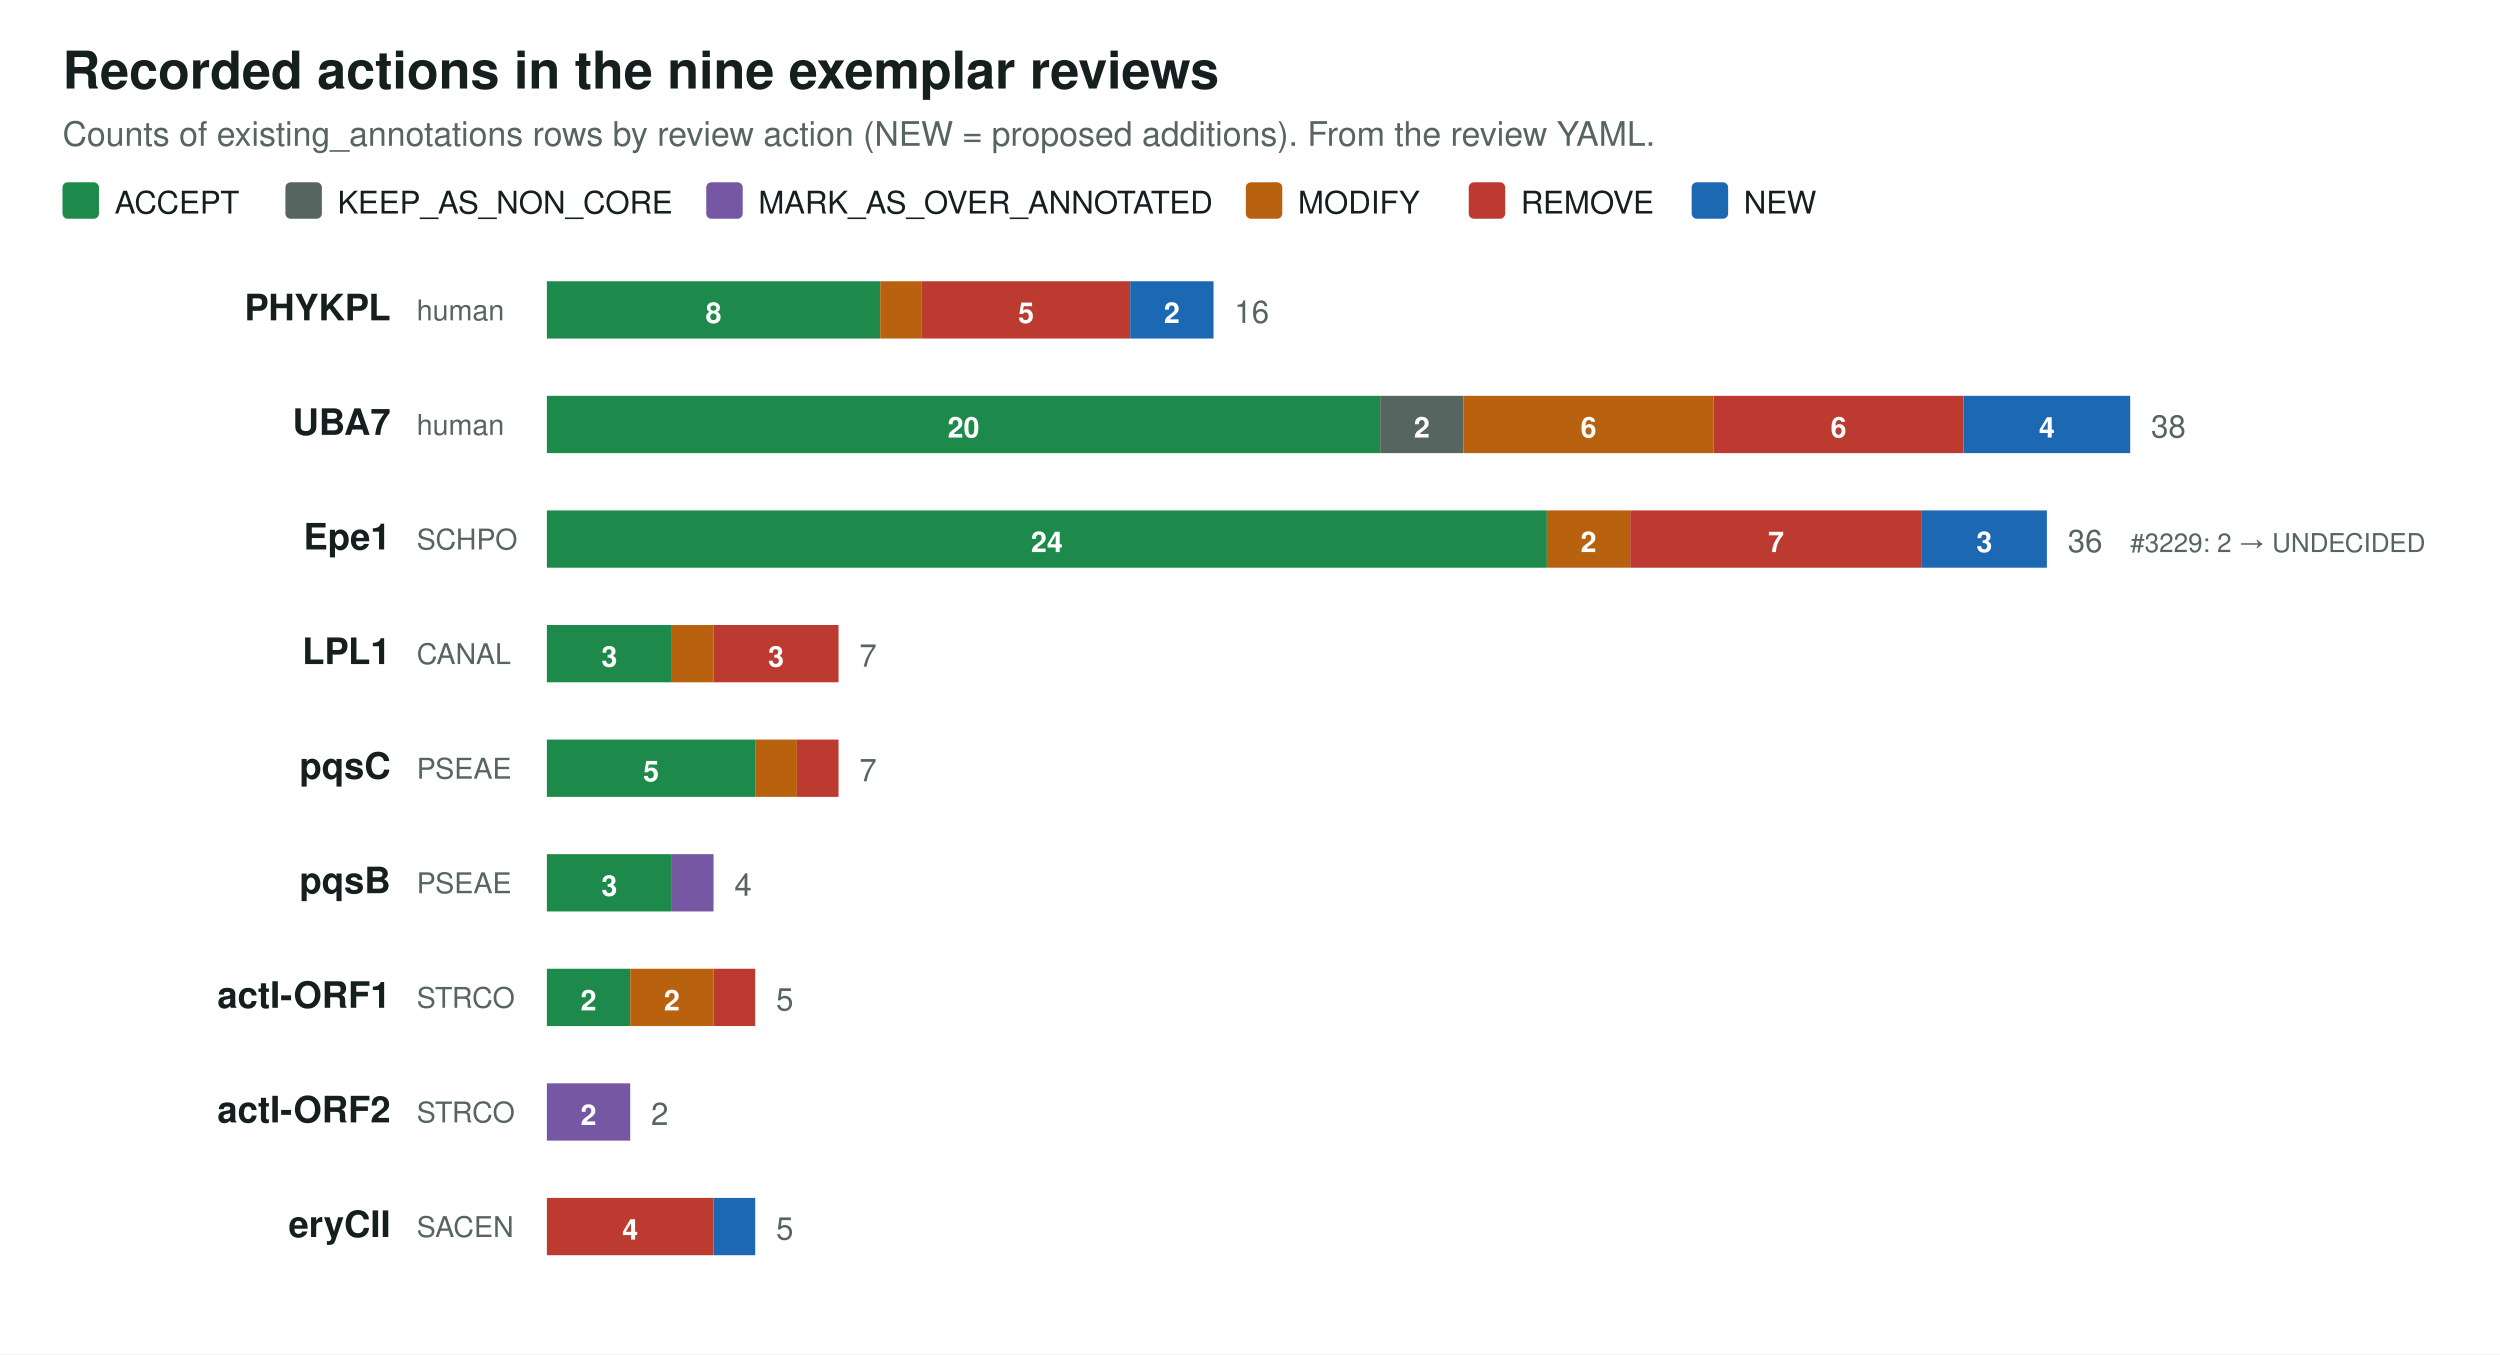
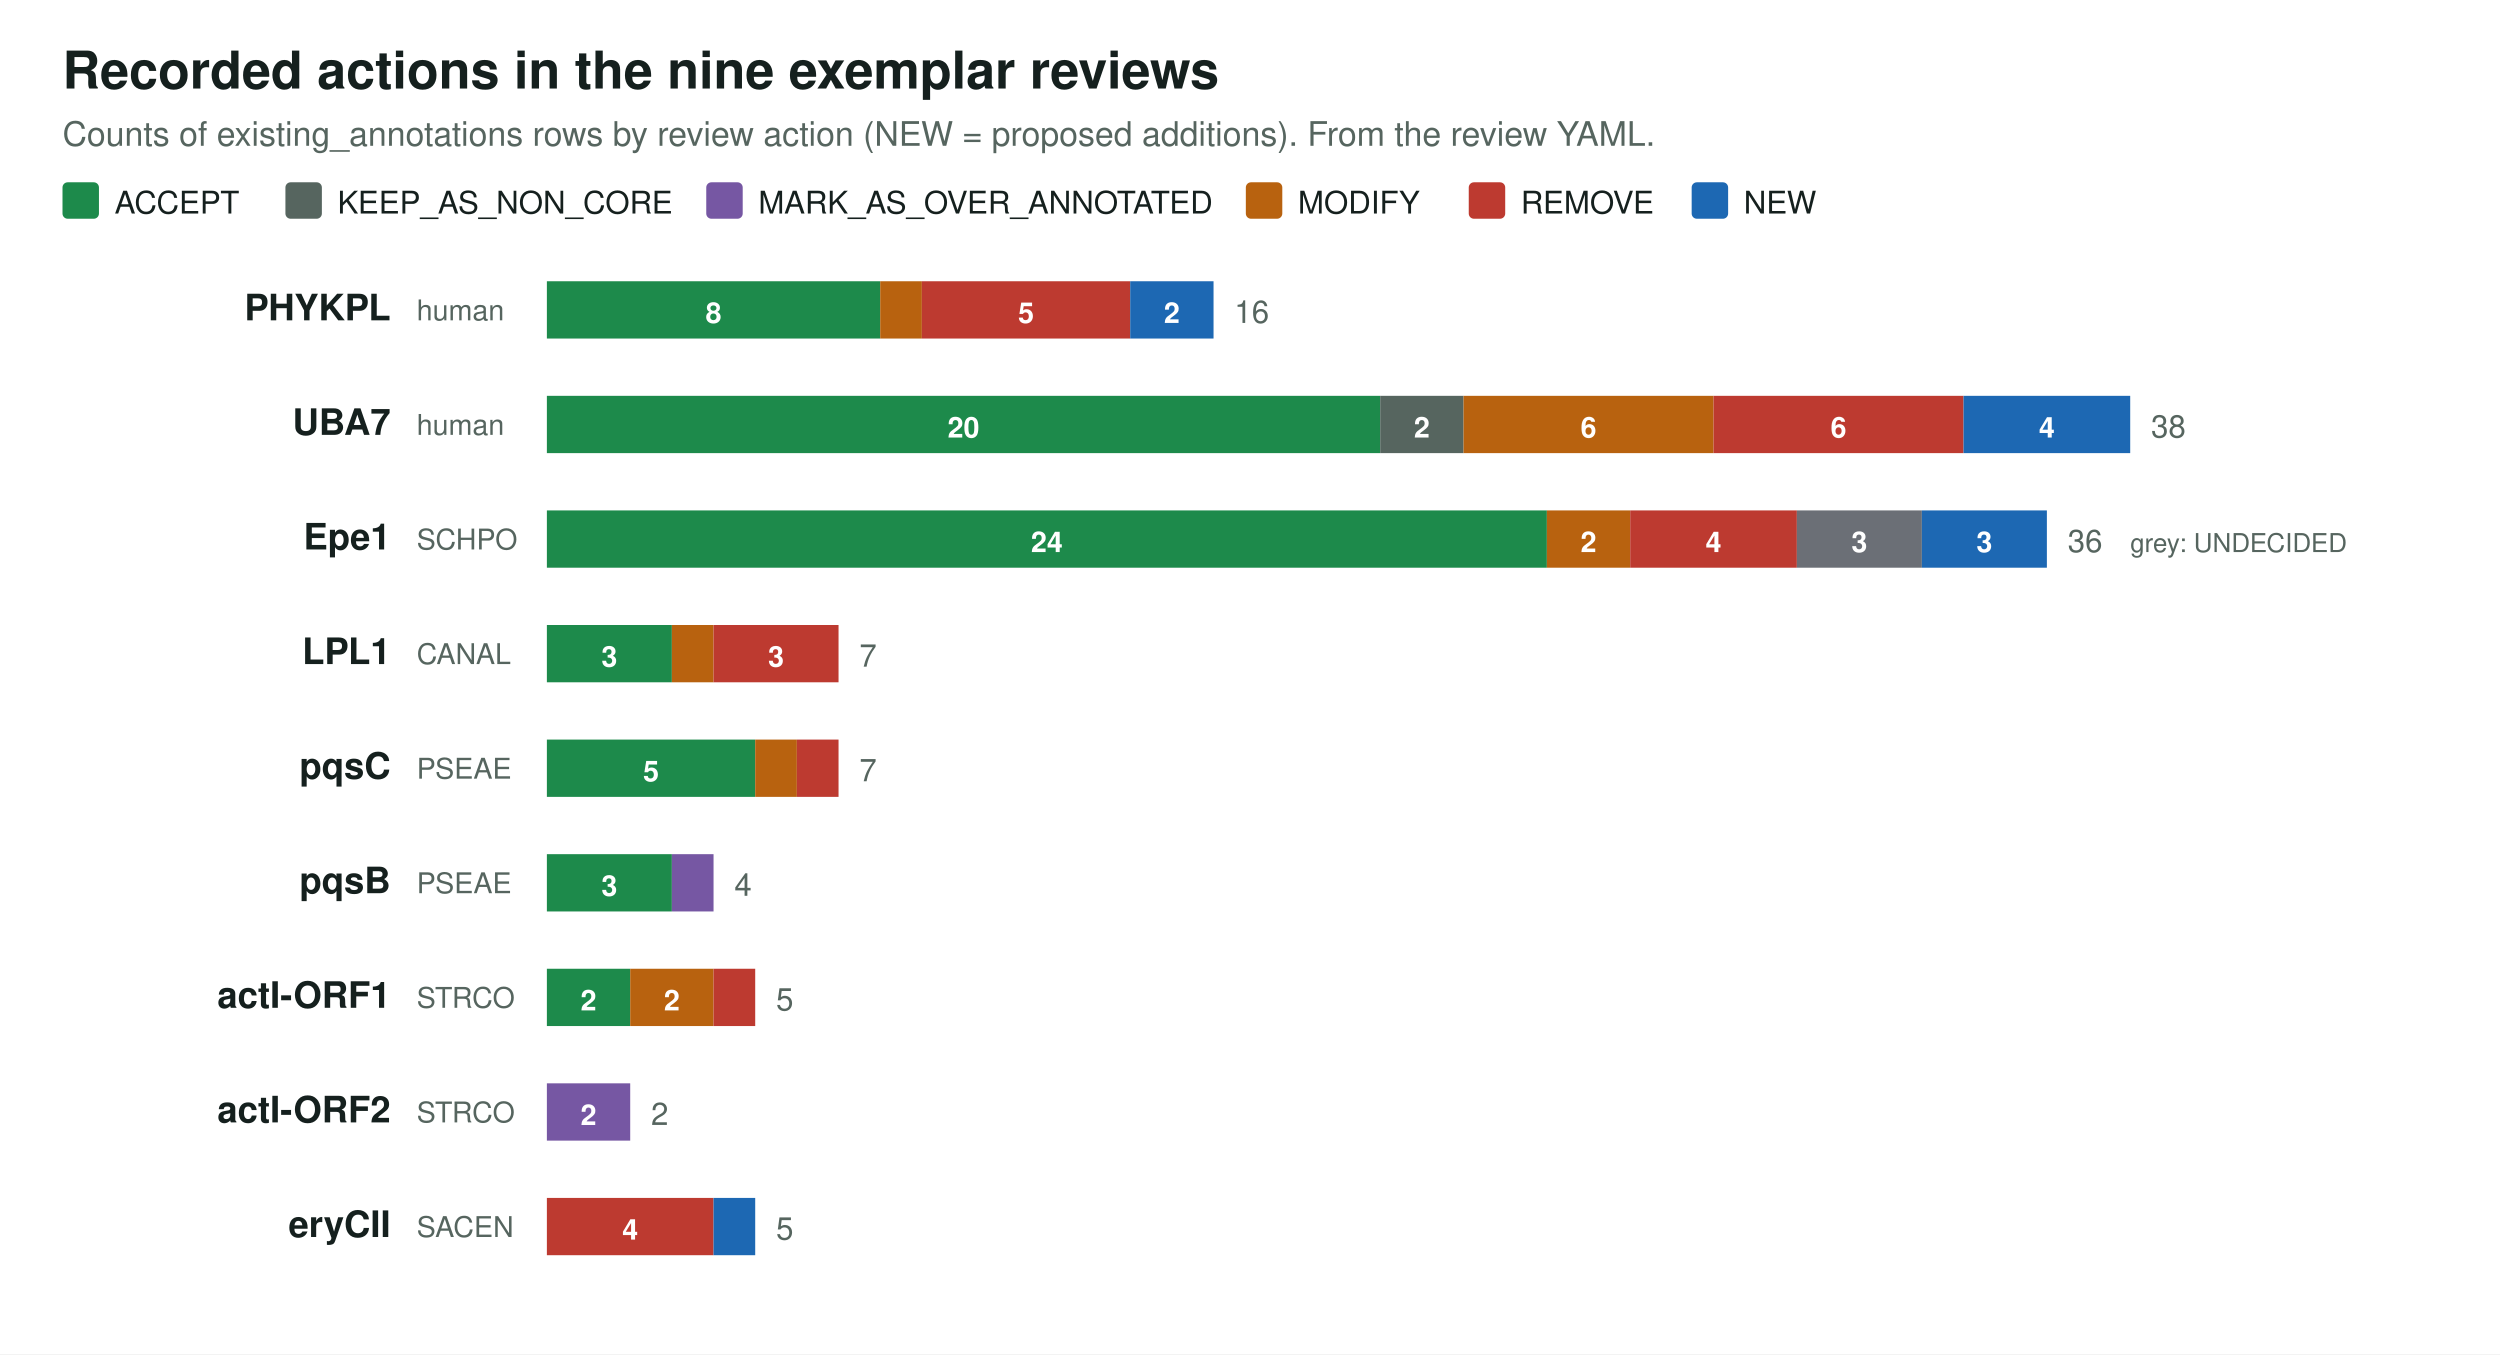
<svg xmlns="http://www.w3.org/2000/svg" viewBox="0 0 960 520" width="960" height="520" font-family="Helvetica, Arial, sans-serif">
  <rect width="960" height="520" fill="#ffffff" />
  <text x="24" y="34" font-size="20" font-weight="bold" fill="#15201e">Recorded actions in the nine exemplar reviews</text>
  <text x="24" y="56" font-size="13" fill="#56655f">Counts of existing_annotations rows by review action (NEW = proposed additions). From the review YAML.</text>
  <rect x="24" y="70" width="14" height="14" rx="2" fill="#1d8a4b" />
  <text x="44" y="82" font-size="12" fill="#15201e">ACCEPT</text>
  <rect x="109.6" y="70" width="14" height="14" rx="2" fill="#56655f" />
  <text x="129.6" y="82" font-size="12" fill="#15201e">KEEP_AS_NON_CORE</text>
  <rect x="271.2" y="70" width="14" height="14" rx="2" fill="#7657a3" />
  <text x="291.2" y="82" font-size="12" fill="#15201e">MARK_AS_OVER_ANNOTATED</text>
  <rect x="478.4" y="70" width="14" height="14" rx="2" fill="#b8620f" />
  <text x="498.4" y="82" font-size="12" fill="#15201e">MODIFY</text>
  <rect x="564.0" y="70" width="14" height="14" rx="2" fill="#bd3a30" />
  <text x="584.0" y="82" font-size="12" fill="#15201e">REMOVE</text>
  <rect x="649.6" y="70" width="14" height="14" rx="2" fill="#1d68b3" />
  <text x="669.6" y="82" font-size="12" fill="#15201e">NEW</text>
  <text x="150" y="123" font-size="14" text-anchor="end" font-weight="bold" fill="#15201e">PHYKPL</text>
  <text x="160" y="123" font-size="11" fill="#56655f">human</text>
  <rect x="210" y="108" width="128" height="22" fill="#1d8a4b" />
  <text x="274" y="124" font-size="11" text-anchor="middle" fill="#ffffff" font-weight="bold">8</text>
  <rect x="338" y="108" width="16" height="22" fill="#b8620f" />
  <rect x="354" y="108" width="80" height="22" fill="#bd3a30" />
  <text x="394" y="124" font-size="11" text-anchor="middle" fill="#ffffff" font-weight="bold">5</text>
  <rect x="434" y="108" width="32" height="22" fill="#1d68b3" />
  <text x="450" y="124" font-size="11" text-anchor="middle" fill="#ffffff" font-weight="bold">2</text>
  <text x="474" y="124" font-size="12" fill="#56655f">16</text>
  <text x="150" y="167" font-size="14" text-anchor="end" font-weight="bold" fill="#15201e">UBA7</text>
  <text x="160" y="167" font-size="11" fill="#56655f">human</text>
  <rect x="210" y="152" width="320" height="22" fill="#1d8a4b" />
  <text x="370" y="168" font-size="11" text-anchor="middle" fill="#ffffff" font-weight="bold">20</text>
  <rect x="530" y="152" width="32" height="22" fill="#56655f" />
  <text x="546" y="168" font-size="11" text-anchor="middle" fill="#ffffff" font-weight="bold">2</text>
  <rect x="562" y="152" width="96" height="22" fill="#b8620f" />
  <text x="610" y="168" font-size="11" text-anchor="middle" fill="#ffffff" font-weight="bold">6</text>
  <rect x="658" y="152" width="96" height="22" fill="#bd3a30" />
  <text x="706" y="168" font-size="11" text-anchor="middle" fill="#ffffff" font-weight="bold">6</text>
  <rect x="754" y="152" width="64" height="22" fill="#1d68b3" />
  <text x="786" y="168" font-size="11" text-anchor="middle" fill="#ffffff" font-weight="bold">4</text>
  <text x="826" y="168" font-size="12" fill="#56655f">38</text>
  <text x="150" y="211" font-size="14" text-anchor="end" font-weight="bold" fill="#15201e">Epe1</text>
  <text x="160" y="211" font-size="11" fill="#56655f">SCHPO</text>
  <rect x="210" y="196" width="384" height="22" fill="#1d8a4b" />
  <text x="402" y="212" font-size="11" text-anchor="middle" fill="#ffffff" font-weight="bold">24</text>
  <rect x="594" y="196" width="32" height="22" fill="#b8620f" />
  <text x="610" y="212" font-size="11" text-anchor="middle" fill="#ffffff" font-weight="bold">2</text>
-   <rect x="626" y="196" width="112" height="22" fill="#bd3a30" />
-   <text x="682" y="212" font-size="11" text-anchor="middle" fill="#ffffff" font-weight="bold">7</text>
+   <rect x="626" y="196" width="64" height="22" fill="#bd3a30" />
+   <text x="658" y="212" font-size="11" text-anchor="middle" fill="#ffffff" font-weight="bold">4</text>
+   <rect x="690" y="196" width="48" height="22" fill="#6b6f76" />
+   <text x="714" y="212" font-size="11" text-anchor="middle" fill="#ffffff" font-weight="bold">3</text>
  <rect x="738" y="196" width="48" height="22" fill="#1d68b3" />
  <text x="762" y="212" font-size="11" text-anchor="middle" fill="#ffffff" font-weight="bold">3</text>
  <text x="794" y="212" font-size="12" fill="#56655f">36</text>
-   <text x="818" y="212" font-size="10" fill="#56655f">#3229: 2 → UNDECIDED</text>
+   <text x="818" y="212" font-size="10" fill="#56655f">grey: UNDECIDED</text>
  <text x="150" y="255" font-size="14" text-anchor="end" font-weight="bold" fill="#15201e">LPL1</text>
  <text x="160" y="255" font-size="11" fill="#56655f">CANAL</text>
  <rect x="210" y="240" width="48" height="22" fill="#1d8a4b" />
  <text x="234" y="256" font-size="11" text-anchor="middle" fill="#ffffff" font-weight="bold">3</text>
  <rect x="258" y="240" width="16" height="22" fill="#b8620f" />
  <rect x="274" y="240" width="48" height="22" fill="#bd3a30" />
  <text x="298" y="256" font-size="11" text-anchor="middle" fill="#ffffff" font-weight="bold">3</text>
  <text x="330" y="256" font-size="12" fill="#56655f">7</text>
  <text x="150" y="299" font-size="14" text-anchor="end" font-weight="bold" fill="#15201e">pqsC</text>
  <text x="160" y="299" font-size="11" fill="#56655f">PSEAE</text>
  <rect x="210" y="284" width="80" height="22" fill="#1d8a4b" />
  <text x="250" y="300" font-size="11" text-anchor="middle" fill="#ffffff" font-weight="bold">5</text>
  <rect x="290" y="284" width="16" height="22" fill="#b8620f" />
  <rect x="306" y="284" width="16" height="22" fill="#bd3a30" />
  <text x="330" y="300" font-size="12" fill="#56655f">7</text>
  <text x="150" y="343" font-size="14" text-anchor="end" font-weight="bold" fill="#15201e">pqsB</text>
  <text x="160" y="343" font-size="11" fill="#56655f">PSEAE</text>
  <rect x="210" y="328" width="48" height="22" fill="#1d8a4b" />
  <text x="234" y="344" font-size="11" text-anchor="middle" fill="#ffffff" font-weight="bold">3</text>
  <rect x="258" y="328" width="16" height="22" fill="#7657a3" />
  <text x="282" y="344" font-size="12" fill="#56655f">4</text>
  <text x="150" y="387" font-size="14" text-anchor="end" font-weight="bold" fill="#15201e">actI-ORF1</text>
  <text x="160" y="387" font-size="11" fill="#56655f">STRCO</text>
  <rect x="210" y="372" width="32" height="22" fill="#1d8a4b" />
  <text x="226" y="388" font-size="11" text-anchor="middle" fill="#ffffff" font-weight="bold">2</text>
  <rect x="242" y="372" width="32" height="22" fill="#b8620f" />
  <text x="258" y="388" font-size="11" text-anchor="middle" fill="#ffffff" font-weight="bold">2</text>
  <rect x="274" y="372" width="16" height="22" fill="#bd3a30" />
  <text x="298" y="388" font-size="12" fill="#56655f">5</text>
  <text x="150" y="431" font-size="14" text-anchor="end" font-weight="bold" fill="#15201e">actI-ORF2</text>
  <text x="160" y="431" font-size="11" fill="#56655f">STRCO</text>
  <rect x="210" y="416" width="32" height="22" fill="#7657a3" />
  <text x="226" y="432" font-size="11" text-anchor="middle" fill="#ffffff" font-weight="bold">2</text>
  <text x="250" y="432" font-size="12" fill="#56655f">2</text>
  <text x="150" y="475" font-size="14" text-anchor="end" font-weight="bold" fill="#15201e">eryCII</text>
  <text x="160" y="475" font-size="11" fill="#56655f">SACEN</text>
  <rect x="210" y="460" width="64" height="22" fill="#bd3a30" />
  <text x="242" y="476" font-size="11" text-anchor="middle" fill="#ffffff" font-weight="bold">4</text>
  <rect x="274" y="460" width="16" height="22" fill="#1d68b3" />
  <text x="298" y="476" font-size="12" fill="#56655f">5</text>
</svg>
